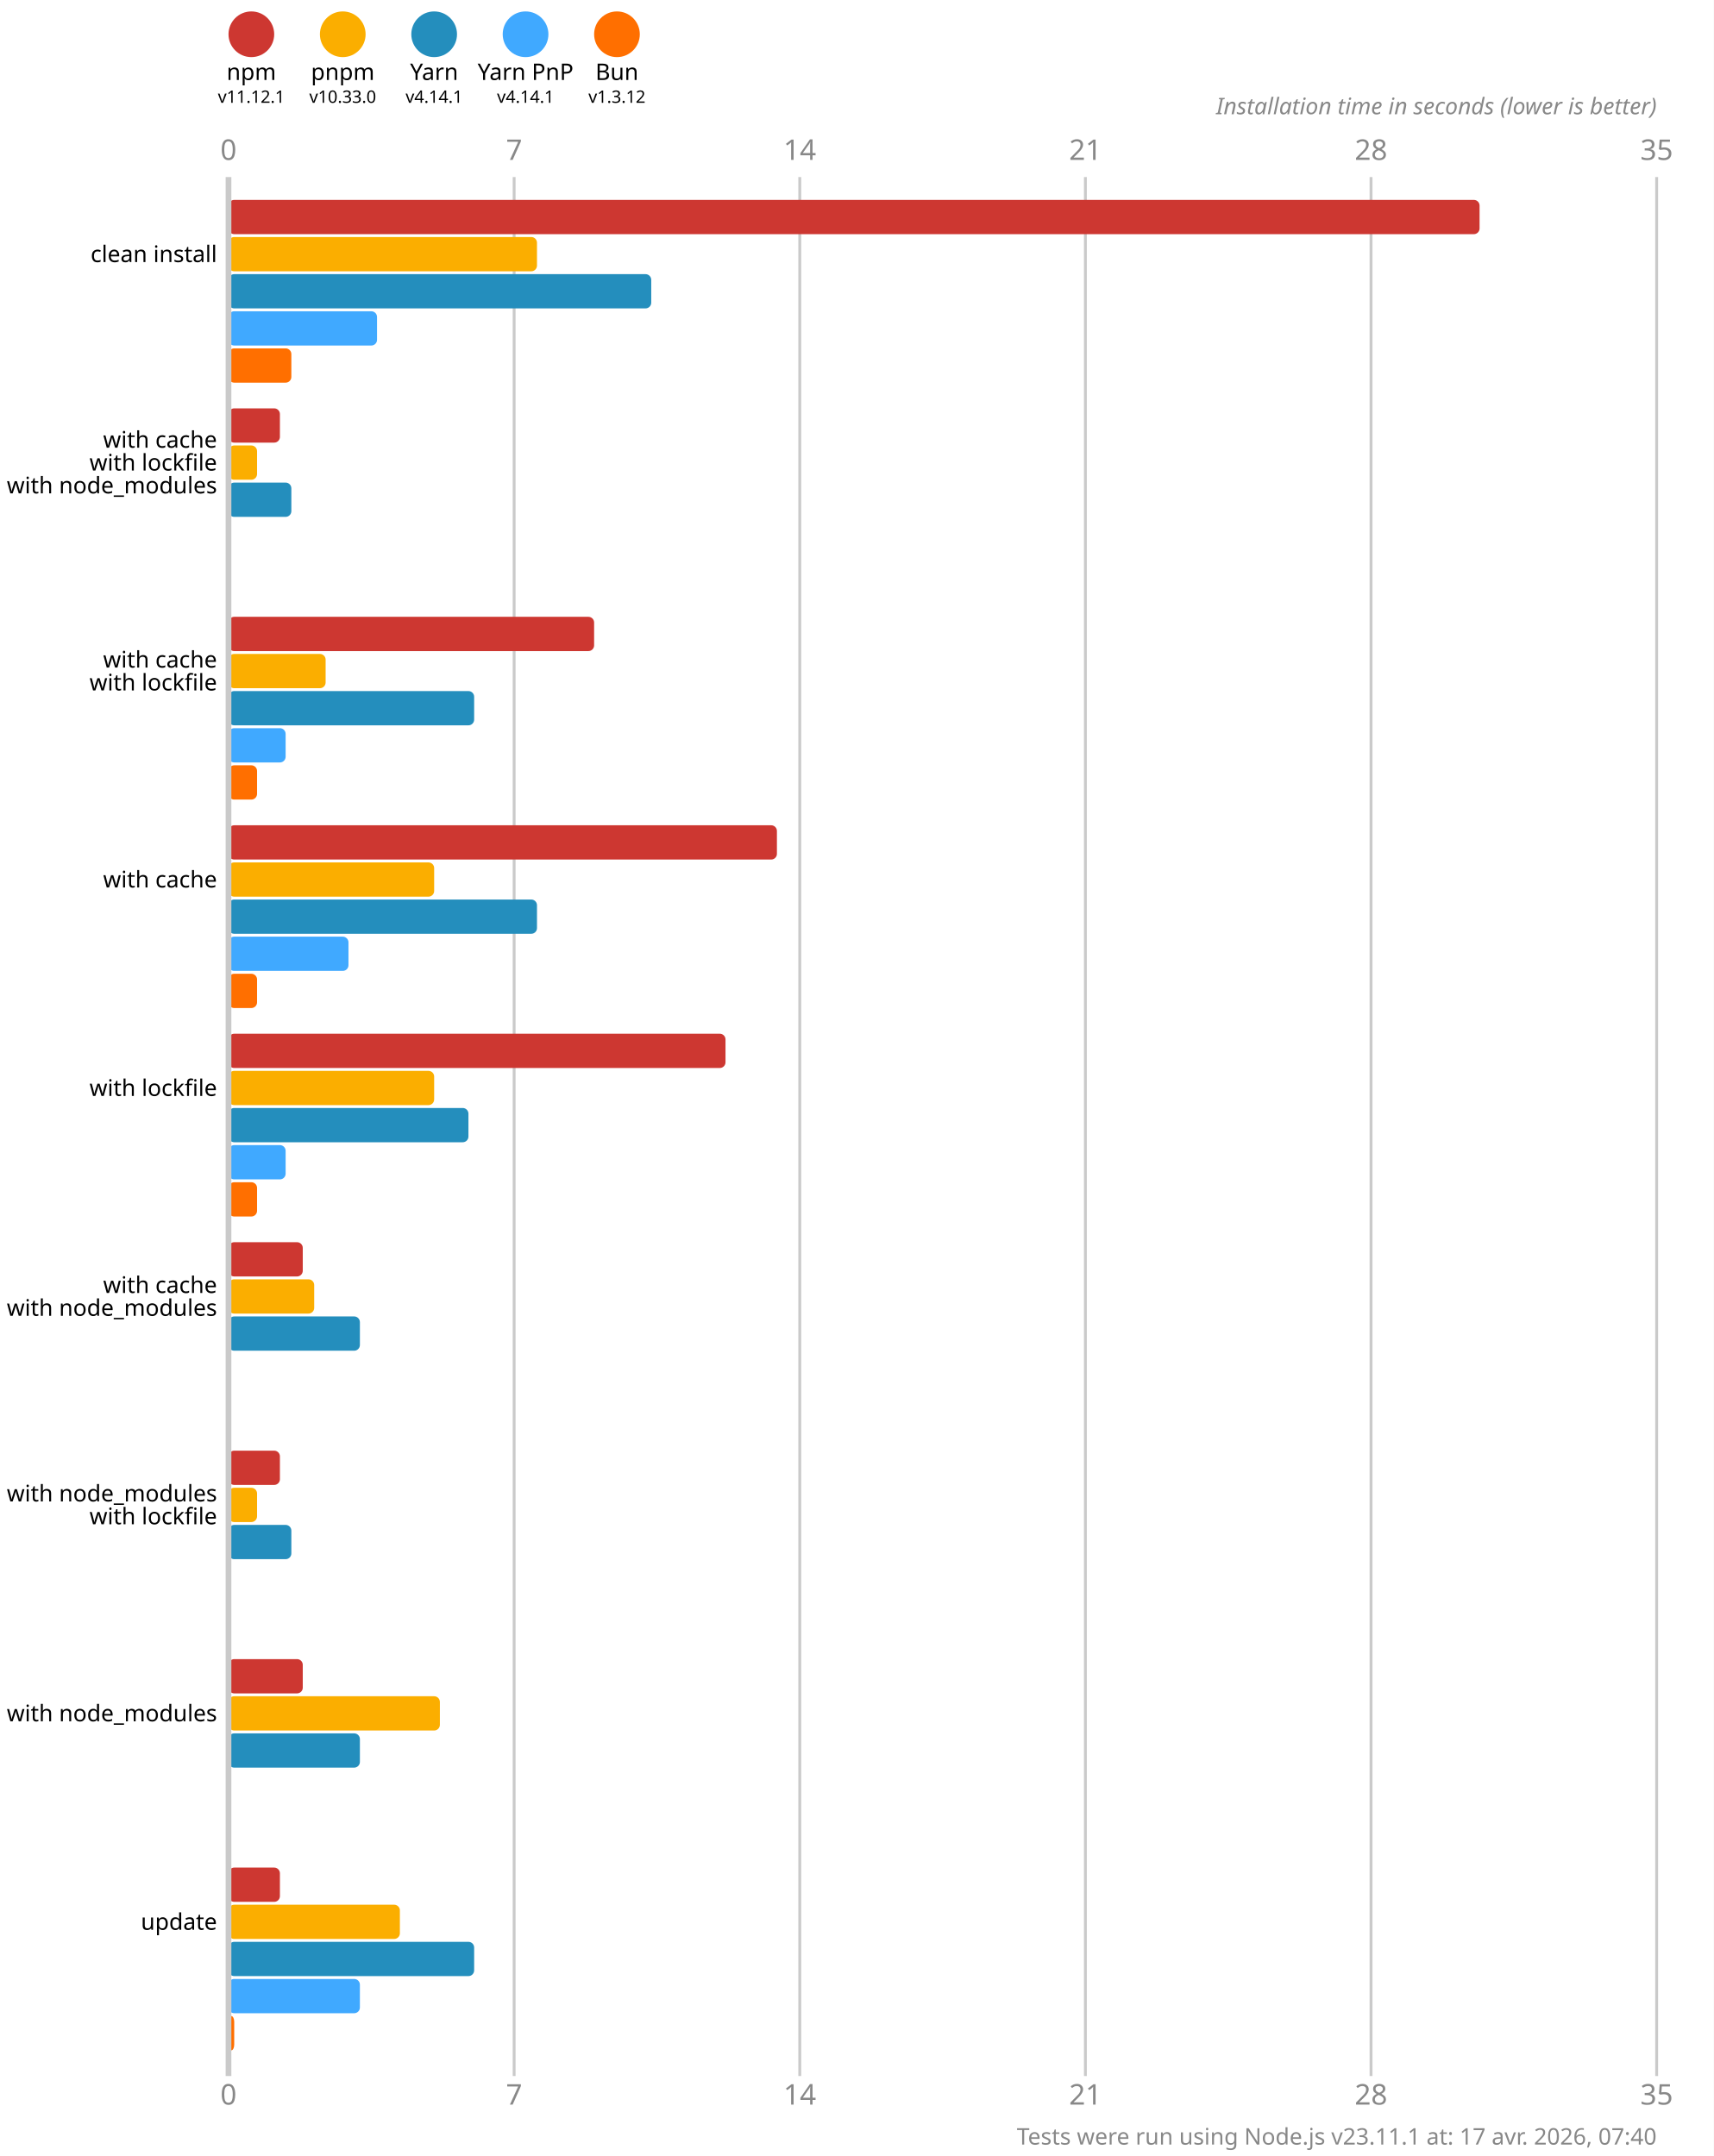
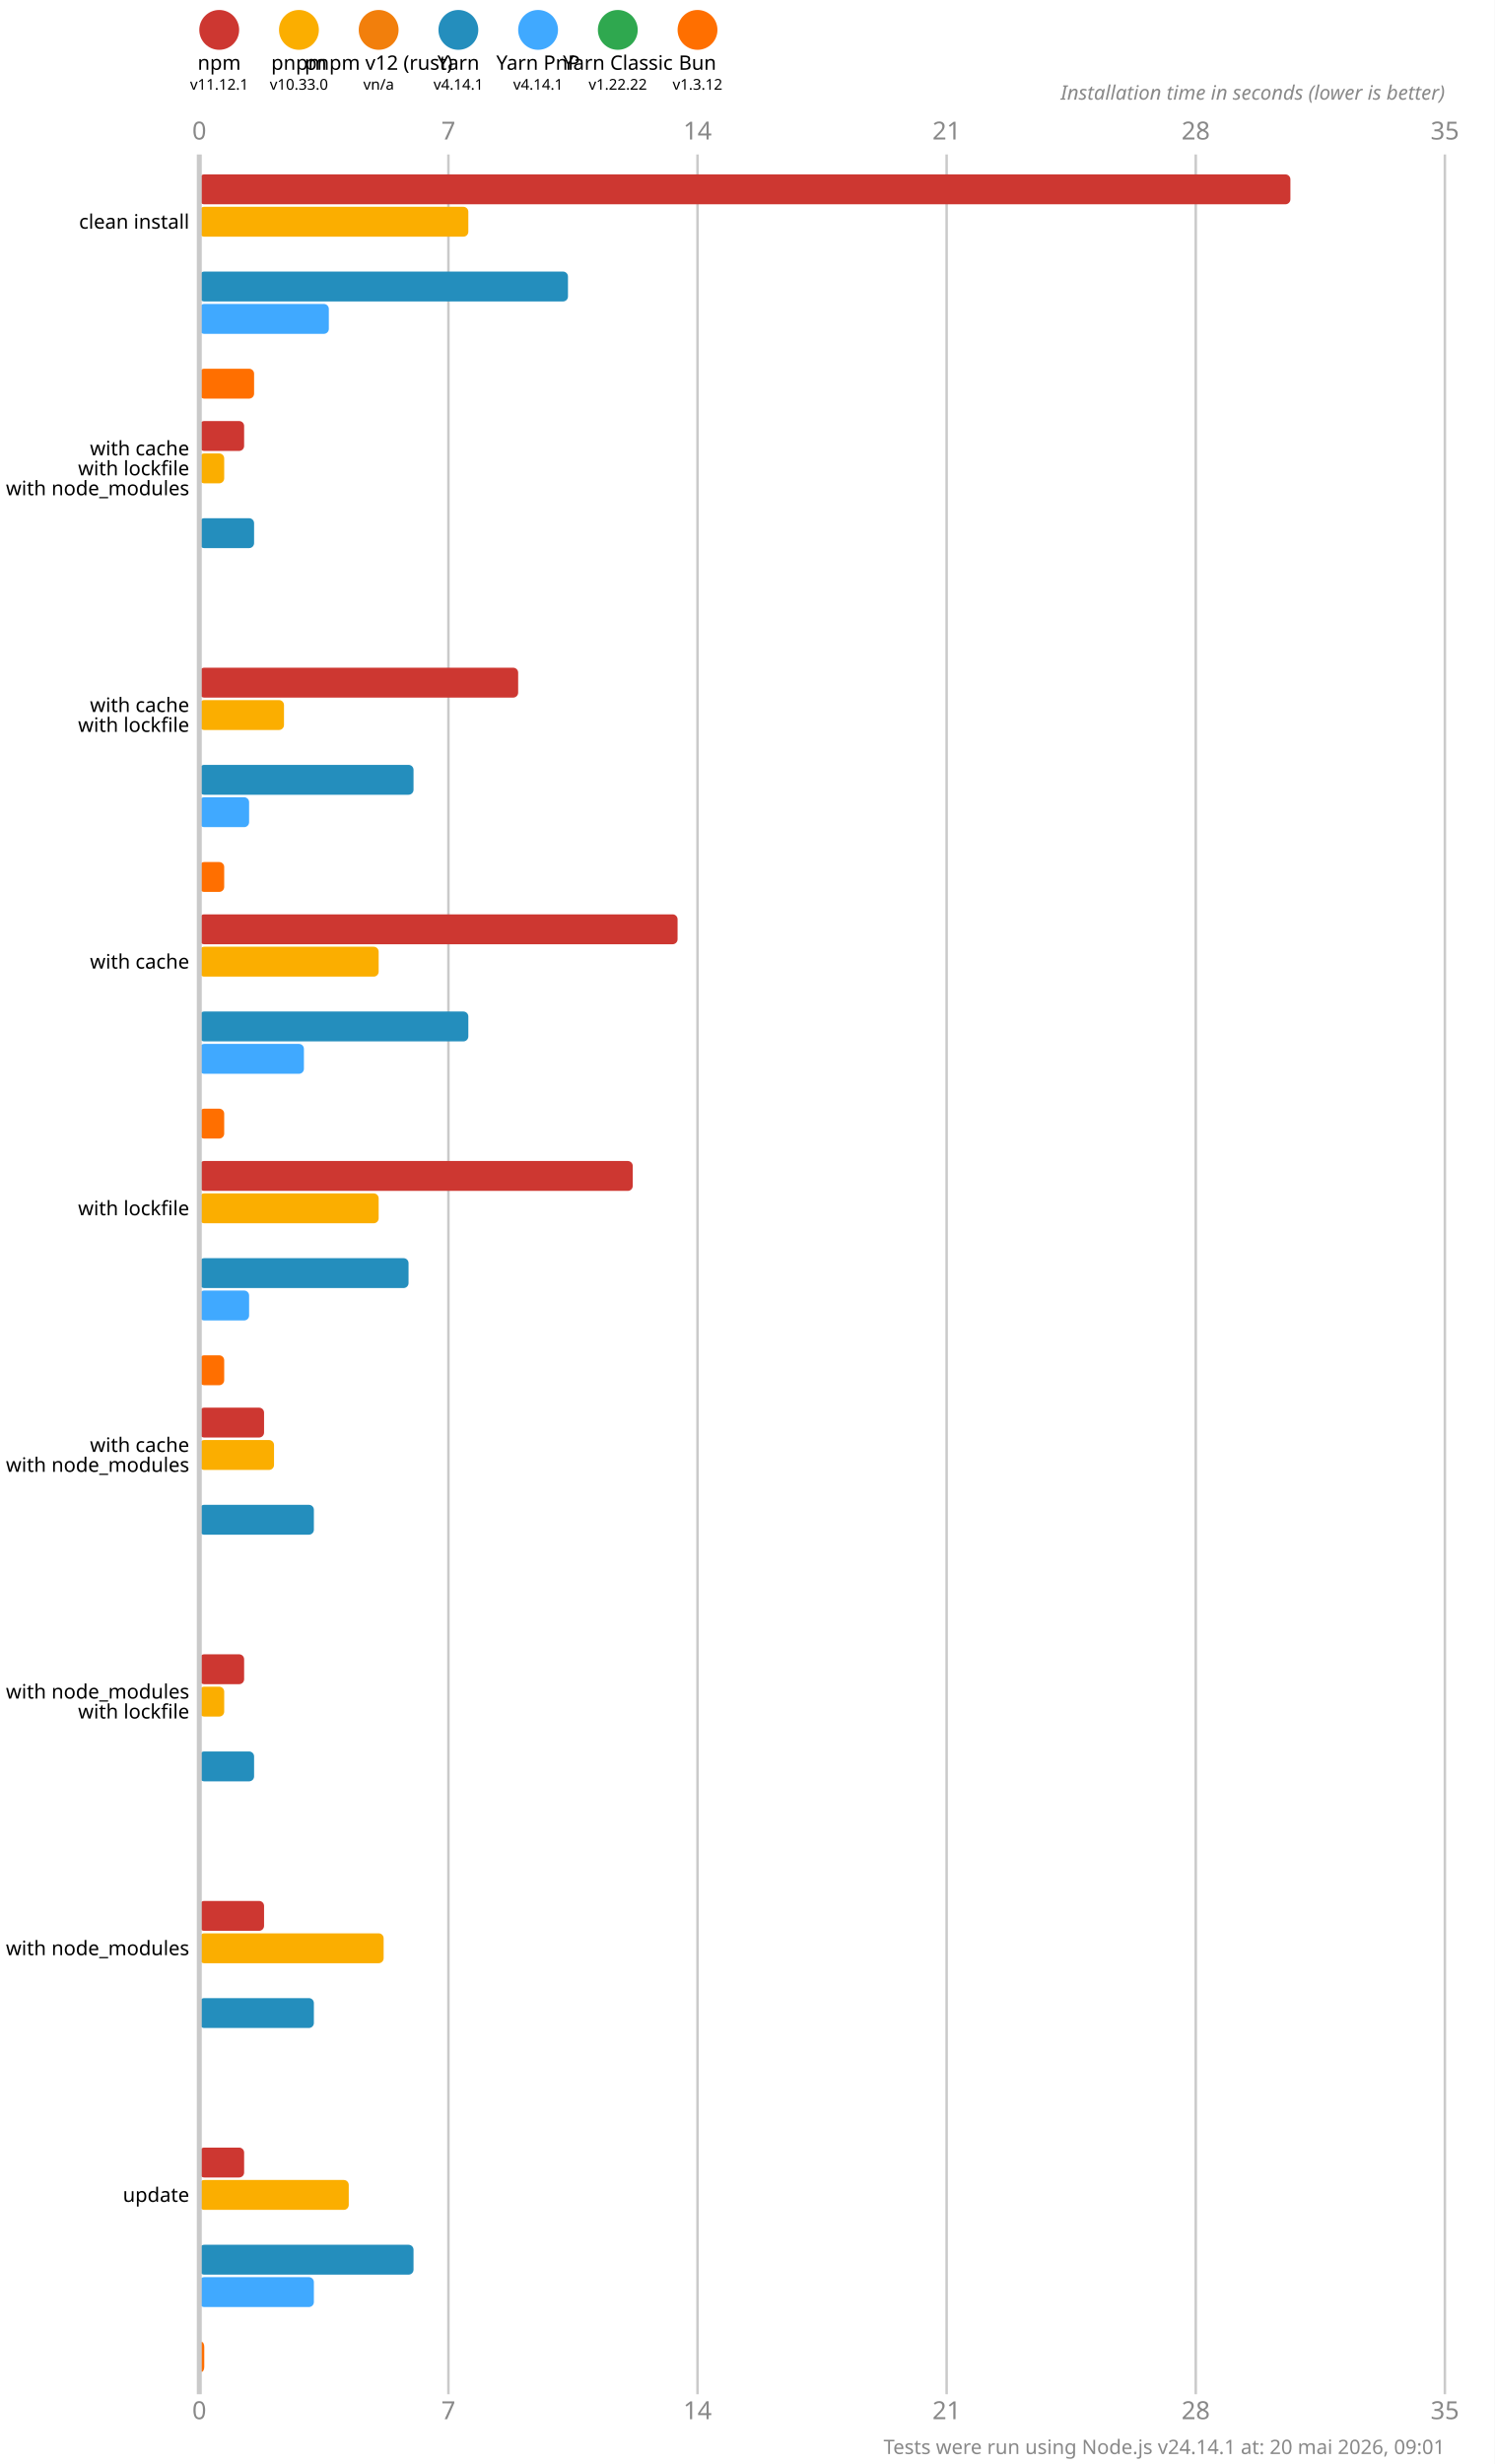
- <svg xmlns="http://www.w3.org/2000/svg" version="1.1" viewBox="0 0 300 377.5">
+ <svg xmlns="http://www.w3.org/2000/svg" version="1.1" viewBox="0 0 300 494.5">
  <style>
    .font { font-family: sans-serif; }
    .s3 { font-size: 3px; }
    .s4 { font-size: 4px; }
    .s5 { font-size: 5px; }
    .line { stroke: #cacaca; }
    .width { stroke-width: 0.5; }
    .text { fill: #888; }
  </style>
-   <rect x="0" y="0" width="300" height="377.5" fill="#fff" />
+   <rect x="0" y="0" width="300" height="494.5" fill="#fff" />
  <circle cx="44" cy="6" r="4" fill="#cd3731" />
  <text x="44" y="14" class="font s4" text-anchor="middle">npm</text>
  <text x="44" y="18" class="font s3" text-anchor="middle">v11.12.1</text>
  <circle cx="60" cy="6" r="4" fill="#fbae00" />
  <text x="60" y="14" class="font s4" text-anchor="middle">pnpm</text>
  <text x="60" y="18" class="font s3" text-anchor="middle">v10.33.0</text>
-   <circle cx="76" cy="6" r="4" fill="#248ebd" />
-   <text x="76" y="14" class="font s4" text-anchor="middle">Yarn</text>
-   <text x="76" y="18" class="font s3" text-anchor="middle">v4.14.1</text>
-   <circle cx="92" cy="6" r="4" fill="#40a9ff" />
-   <text x="92" y="14" class="font s4" text-anchor="middle">Yarn PnP</text>
+   <circle cx="76" cy="6" r="4" fill="#f27f0c" />
+   <text x="76" y="14" class="font s4" text-anchor="middle">pnpm v12 (rust)</text>
+   <text x="76" y="18" class="font s3" text-anchor="middle">vn/a</text>
+   <circle cx="92" cy="6" r="4" fill="#248ebd" />
+   <text x="92" y="14" class="font s4" text-anchor="middle">Yarn</text>
  <text x="92" y="18" class="font s3" text-anchor="middle">v4.14.1</text>
-   <circle cx="108" cy="6" r="4" fill="#ff6f00" />
-   <text x="108" y="14" class="font s4" text-anchor="middle">Bun</text>
-   <text x="108" y="18" class="font s3" text-anchor="middle">v1.3.12</text>
+   <circle cx="108" cy="6" r="4" fill="#40a9ff" />
+   <text x="108" y="14" class="font s4" text-anchor="middle">Yarn PnP</text>
+   <text x="108" y="18" class="font s3" text-anchor="middle">v4.14.1</text>
+   <circle cx="124" cy="6" r="4" fill="#2fa84f" />
+   <text x="124" y="14" class="font s4" text-anchor="middle">Yarn Classic</text>
+   <text x="124" y="18" class="font s3" text-anchor="middle">v1.22.22</text>
+   <circle cx="140" cy="6" r="4" fill="#ff6f00" />
+   <text x="140" y="14" class="font s4" text-anchor="middle">Bun</text>
+   <text x="140" y="18" class="font s3" text-anchor="middle">v1.3.12</text>
  <text x="40" y="28" class="font s5 text" text-anchor="middle">0</text>
-   <text x="40" y="368.5" class="font s5 text" text-anchor="middle">0</text>
-   <line x1="90" y1="31" x2="90" y2="363.5" class="line width" />
+   <text x="40" y="485.5" class="font s5 text" text-anchor="middle">0</text>
+   <line x1="90" y1="31" x2="90" y2="480.5" class="line width" />
  <text x="90" y="28" class="font s5 text" text-anchor="middle">7</text>
-   <text x="90" y="368.5" class="font s5 text" text-anchor="middle">7</text>
-   <line x1="140" y1="31" x2="140" y2="363.5" class="line width" />
+   <text x="90" y="485.5" class="font s5 text" text-anchor="middle">7</text>
+   <line x1="140" y1="31" x2="140" y2="480.5" class="line width" />
  <text x="140" y="28" class="font s5 text" text-anchor="middle">14</text>
-   <text x="140" y="368.5" class="font s5 text" text-anchor="middle">14</text>
-   <line x1="190" y1="31" x2="190" y2="363.5" class="line width" />
+   <text x="140" y="485.5" class="font s5 text" text-anchor="middle">14</text>
+   <line x1="190" y1="31" x2="190" y2="480.5" class="line width" />
  <text x="190" y="28" class="font s5 text" text-anchor="middle">21</text>
-   <text x="190" y="368.5" class="font s5 text" text-anchor="middle">21</text>
-   <line x1="240" y1="31" x2="240" y2="363.5" class="line width" />
+   <text x="190" y="485.5" class="font s5 text" text-anchor="middle">21</text>
+   <line x1="240" y1="31" x2="240" y2="480.5" class="line width" />
  <text x="240" y="28" class="font s5 text" text-anchor="middle">28</text>
-   <text x="240" y="368.5" class="font s5 text" text-anchor="middle">28</text>
-   <line x1="290" y1="31" x2="290" y2="363.5" class="line width" />
+   <text x="240" y="485.5" class="font s5 text" text-anchor="middle">28</text>
+   <line x1="290" y1="31" x2="290" y2="480.5" class="line width" />
  <text x="290" y="28" class="font s5 text" text-anchor="middle">35</text>
-   <text x="290" y="368.5" class="font s5 text" text-anchor="middle">35</text>
+   <text x="290" y="485.5" class="font s5 text" text-anchor="middle">35</text>
  <text x="290" y="20" class="font s4 text" font-style="italic" text-anchor="end">Installation time in seconds (lower is better)</text>
  <rect x="40" y="35" width="219" height="6" fill="#cd3731" rx="1" ry="1" />
  <rect x="40" y="41.5" width="54" height="6" fill="#fbae00" rx="1" ry="1" />
-   <rect x="40" y="48" width="74" height="6" fill="#248ebd" rx="1" ry="1" />
-   <rect x="40" y="54.5" width="26" height="6" fill="#40a9ff" rx="1" ry="1" />
-   <rect x="40" y="61" width="11" height="6" fill="#ff6f00" rx="1" ry="1" />
-   <rect x="40" y="71.5" width="9" height="6" fill="#cd3731" rx="1" ry="1" />
-   <rect x="40" y="78" width="5" height="6" fill="#fbae00" rx="1" ry="1" />
-   <rect x="40" y="84.5" width="11" height="6" fill="#248ebd" rx="1" ry="1" />
-   <rect x="40" y="91" width="0" height="6" fill="#40a9ff" rx="1" ry="1" />
-   <rect x="40" y="97.5" width="0" height="6" fill="#ff6f00" rx="1" ry="1" />
-   <rect x="40" y="108" width="64" height="6" fill="#cd3731" rx="1" ry="1" />
-   <rect x="40" y="114.5" width="17" height="6" fill="#fbae00" rx="1" ry="1" />
-   <rect x="40" y="121" width="43" height="6" fill="#248ebd" rx="1" ry="1" />
-   <rect x="40" y="127.5" width="10" height="6" fill="#40a9ff" rx="1" ry="1" />
-   <rect x="40" y="134" width="5" height="6" fill="#ff6f00" rx="1" ry="1" />
-   <rect x="40" y="144.5" width="96" height="6" fill="#cd3731" rx="1" ry="1" />
-   <rect x="40" y="151" width="36" height="6" fill="#fbae00" rx="1" ry="1" />
-   <rect x="40" y="157.5" width="54" height="6" fill="#248ebd" rx="1" ry="1" />
-   <rect x="40" y="164" width="21" height="6" fill="#40a9ff" rx="1" ry="1" />
-   <rect x="40" y="170.5" width="5" height="6" fill="#ff6f00" rx="1" ry="1" />
-   <rect x="40" y="181" width="87" height="6" fill="#cd3731" rx="1" ry="1" />
-   <rect x="40" y="187.5" width="36" height="6" fill="#fbae00" rx="1" ry="1" />
-   <rect x="40" y="194" width="42" height="6" fill="#248ebd" rx="1" ry="1" />
-   <rect x="40" y="200.5" width="10" height="6" fill="#40a9ff" rx="1" ry="1" />
-   <rect x="40" y="207" width="5" height="6" fill="#ff6f00" rx="1" ry="1" />
-   <rect x="40" y="217.5" width="13" height="6" fill="#cd3731" rx="1" ry="1" />
-   <rect x="40" y="224" width="15" height="6" fill="#fbae00" rx="1" ry="1" />
-   <rect x="40" y="230.5" width="23" height="6" fill="#248ebd" rx="1" ry="1" />
-   <rect x="40" y="237" width="0" height="6" fill="#40a9ff" rx="1" ry="1" />
-   <rect x="40" y="243.5" width="0" height="6" fill="#ff6f00" rx="1" ry="1" />
-   <rect x="40" y="254" width="9" height="6" fill="#cd3731" rx="1" ry="1" />
-   <rect x="40" y="260.5" width="5" height="6" fill="#fbae00" rx="1" ry="1" />
-   <rect x="40" y="267" width="11" height="6" fill="#248ebd" rx="1" ry="1" />
-   <rect x="40" y="273.5" width="0" height="6" fill="#40a9ff" rx="1" ry="1" />
-   <rect x="40" y="280" width="0" height="6" fill="#ff6f00" rx="1" ry="1" />
-   <rect x="40" y="290.5" width="13" height="6" fill="#cd3731" rx="1" ry="1" />
-   <rect x="40" y="297" width="37" height="6" fill="#fbae00" rx="1" ry="1" />
-   <rect x="40" y="303.5" width="23" height="6" fill="#248ebd" rx="1" ry="1" />
-   <rect x="40" y="310" width="0" height="6" fill="#40a9ff" rx="1" ry="1" />
-   <rect x="40" y="316.5" width="0" height="6" fill="#ff6f00" rx="1" ry="1" />
-   <rect x="40" y="327" width="9" height="6" fill="#cd3731" rx="1" ry="1" />
-   <rect x="40" y="333.5" width="30" height="6" fill="#fbae00" rx="1" ry="1" />
-   <rect x="40" y="340" width="43" height="6" fill="#248ebd" rx="1" ry="1" />
-   <rect x="40" y="346.5" width="23" height="6" fill="#40a9ff" rx="1" ry="1" />
-   <rect x="40" y="353" width="1" height="6" fill="#ff6f00" rx="1" ry="1" />
-   <line x1="40" y1="31" x2="40" y2="363.5" class="line" />
+   <rect x="40" y="48" width="0" height="6" fill="#f27f0c" rx="1" ry="1" />
+   <rect x="40" y="54.5" width="74" height="6" fill="#248ebd" rx="1" ry="1" />
+   <rect x="40" y="61" width="26" height="6" fill="#40a9ff" rx="1" ry="1" />
+   <rect x="40" y="67.5" width="0" height="6" fill="#2fa84f" rx="1" ry="1" />
+   <rect x="40" y="74" width="11" height="6" fill="#ff6f00" rx="1" ry="1" />
+   <rect x="40" y="84.5" width="9" height="6" fill="#cd3731" rx="1" ry="1" />
+   <rect x="40" y="91" width="5" height="6" fill="#fbae00" rx="1" ry="1" />
+   <rect x="40" y="97.5" width="0" height="6" fill="#f27f0c" rx="1" ry="1" />
+   <rect x="40" y="104" width="11" height="6" fill="#248ebd" rx="1" ry="1" />
+   <rect x="40" y="110.5" width="0" height="6" fill="#40a9ff" rx="1" ry="1" />
+   <rect x="40" y="117" width="0" height="6" fill="#2fa84f" rx="1" ry="1" />
+   <rect x="40" y="123.5" width="0" height="6" fill="#ff6f00" rx="1" ry="1" />
+   <rect x="40" y="134" width="64" height="6" fill="#cd3731" rx="1" ry="1" />
+   <rect x="40" y="140.5" width="17" height="6" fill="#fbae00" rx="1" ry="1" />
+   <rect x="40" y="147" width="0" height="6" fill="#f27f0c" rx="1" ry="1" />
+   <rect x="40" y="153.5" width="43" height="6" fill="#248ebd" rx="1" ry="1" />
+   <rect x="40" y="160" width="10" height="6" fill="#40a9ff" rx="1" ry="1" />
+   <rect x="40" y="166.5" width="0" height="6" fill="#2fa84f" rx="1" ry="1" />
+   <rect x="40" y="173" width="5" height="6" fill="#ff6f00" rx="1" ry="1" />
+   <rect x="40" y="183.5" width="96" height="6" fill="#cd3731" rx="1" ry="1" />
+   <rect x="40" y="190" width="36" height="6" fill="#fbae00" rx="1" ry="1" />
+   <rect x="40" y="196.5" width="0" height="6" fill="#f27f0c" rx="1" ry="1" />
+   <rect x="40" y="203" width="54" height="6" fill="#248ebd" rx="1" ry="1" />
+   <rect x="40" y="209.5" width="21" height="6" fill="#40a9ff" rx="1" ry="1" />
+   <rect x="40" y="216" width="0" height="6" fill="#2fa84f" rx="1" ry="1" />
+   <rect x="40" y="222.5" width="5" height="6" fill="#ff6f00" rx="1" ry="1" />
+   <rect x="40" y="233" width="87" height="6" fill="#cd3731" rx="1" ry="1" />
+   <rect x="40" y="239.5" width="36" height="6" fill="#fbae00" rx="1" ry="1" />
+   <rect x="40" y="246" width="0" height="6" fill="#f27f0c" rx="1" ry="1" />
+   <rect x="40" y="252.5" width="42" height="6" fill="#248ebd" rx="1" ry="1" />
+   <rect x="40" y="259" width="10" height="6" fill="#40a9ff" rx="1" ry="1" />
+   <rect x="40" y="265.5" width="0" height="6" fill="#2fa84f" rx="1" ry="1" />
+   <rect x="40" y="272" width="5" height="6" fill="#ff6f00" rx="1" ry="1" />
+   <rect x="40" y="282.5" width="13" height="6" fill="#cd3731" rx="1" ry="1" />
+   <rect x="40" y="289" width="15" height="6" fill="#fbae00" rx="1" ry="1" />
+   <rect x="40" y="295.5" width="0" height="6" fill="#f27f0c" rx="1" ry="1" />
+   <rect x="40" y="302" width="23" height="6" fill="#248ebd" rx="1" ry="1" />
+   <rect x="40" y="308.5" width="0" height="6" fill="#40a9ff" rx="1" ry="1" />
+   <rect x="40" y="315" width="0" height="6" fill="#2fa84f" rx="1" ry="1" />
+   <rect x="40" y="321.5" width="0" height="6" fill="#ff6f00" rx="1" ry="1" />
+   <rect x="40" y="332" width="9" height="6" fill="#cd3731" rx="1" ry="1" />
+   <rect x="40" y="338.5" width="5" height="6" fill="#fbae00" rx="1" ry="1" />
+   <rect x="40" y="345" width="0" height="6" fill="#f27f0c" rx="1" ry="1" />
+   <rect x="40" y="351.5" width="11" height="6" fill="#248ebd" rx="1" ry="1" />
+   <rect x="40" y="358" width="0" height="6" fill="#40a9ff" rx="1" ry="1" />
+   <rect x="40" y="364.5" width="0" height="6" fill="#2fa84f" rx="1" ry="1" />
+   <rect x="40" y="371" width="0" height="6" fill="#ff6f00" rx="1" ry="1" />
+   <rect x="40" y="381.5" width="13" height="6" fill="#cd3731" rx="1" ry="1" />
+   <rect x="40" y="388" width="37" height="6" fill="#fbae00" rx="1" ry="1" />
+   <rect x="40" y="394.5" width="0" height="6" fill="#f27f0c" rx="1" ry="1" />
+   <rect x="40" y="401" width="23" height="6" fill="#248ebd" rx="1" ry="1" />
+   <rect x="40" y="407.5" width="0" height="6" fill="#40a9ff" rx="1" ry="1" />
+   <rect x="40" y="414" width="0" height="6" fill="#2fa84f" rx="1" ry="1" />
+   <rect x="40" y="420.5" width="0" height="6" fill="#ff6f00" rx="1" ry="1" />
+   <rect x="40" y="431" width="9" height="6" fill="#cd3731" rx="1" ry="1" />
+   <rect x="40" y="437.5" width="30" height="6" fill="#fbae00" rx="1" ry="1" />
+   <rect x="40" y="444" width="0" height="6" fill="#f27f0c" rx="1" ry="1" />
+   <rect x="40" y="450.5" width="43" height="6" fill="#248ebd" rx="1" ry="1" />
+   <rect x="40" y="457" width="23" height="6" fill="#40a9ff" rx="1" ry="1" />
+   <rect x="40" y="463.5" width="0" height="6" fill="#2fa84f" rx="1" ry="1" />
+   <rect x="40" y="470" width="1" height="6" fill="#ff6f00" rx="1" ry="1" />
+   <line x1="40" y1="31" x2="40" y2="480.5" class="line" />
  <text x="38" y="44.5" class="font s4" dominant-baseline="middle" text-anchor="end">clean install</text>
-   <text x="38" y="77" class="font s4" dominant-baseline="middle" text-anchor="end">with cache</text>
-   <text x="38" y="81" class="font s4" dominant-baseline="middle" text-anchor="end">with lockfile</text>
-   <text x="38" y="85" class="font s4" dominant-baseline="middle" text-anchor="end">with node_modules</text>
-   <text x="38" y="115.5" class="font s4" dominant-baseline="middle" text-anchor="end">with cache</text>
-   <text x="38" y="119.5" class="font s4" dominant-baseline="middle" text-anchor="end">with lockfile</text>
-   <text x="38" y="154" class="font s4" dominant-baseline="middle" text-anchor="end">with cache</text>
-   <text x="38" y="190.5" class="font s4" dominant-baseline="middle" text-anchor="end">with lockfile</text>
-   <text x="38" y="225" class="font s4" dominant-baseline="middle" text-anchor="end">with cache</text>
-   <text x="38" y="229" class="font s4" dominant-baseline="middle" text-anchor="end">with node_modules</text>
-   <text x="38" y="261.5" class="font s4" dominant-baseline="middle" text-anchor="end">with node_modules</text>
-   <text x="38" y="265.5" class="font s4" dominant-baseline="middle" text-anchor="end">with lockfile</text>
-   <text x="38" y="300" class="font s4" dominant-baseline="middle" text-anchor="end">with node_modules</text>
-   <text x="38" y="336.5" class="font s4" dominant-baseline="middle" text-anchor="end">update</text>
-   <text x="290" y="375.5" class="font s4 text" text-anchor="end">Tests were run using Node.js v23.11.1 at: 17 avr. 2026, 07:40</text>
+   <text x="38" y="90" class="font s4" dominant-baseline="middle" text-anchor="end">with cache</text>
+   <text x="38" y="94" class="font s4" dominant-baseline="middle" text-anchor="end">with lockfile</text>
+   <text x="38" y="98" class="font s4" dominant-baseline="middle" text-anchor="end">with node_modules</text>
+   <text x="38" y="141.5" class="font s4" dominant-baseline="middle" text-anchor="end">with cache</text>
+   <text x="38" y="145.5" class="font s4" dominant-baseline="middle" text-anchor="end">with lockfile</text>
+   <text x="38" y="193" class="font s4" dominant-baseline="middle" text-anchor="end">with cache</text>
+   <text x="38" y="242.5" class="font s4" dominant-baseline="middle" text-anchor="end">with lockfile</text>
+   <text x="38" y="290" class="font s4" dominant-baseline="middle" text-anchor="end">with cache</text>
+   <text x="38" y="294" class="font s4" dominant-baseline="middle" text-anchor="end">with node_modules</text>
+   <text x="38" y="339.5" class="font s4" dominant-baseline="middle" text-anchor="end">with node_modules</text>
+   <text x="38" y="343.5" class="font s4" dominant-baseline="middle" text-anchor="end">with lockfile</text>
+   <text x="38" y="391" class="font s4" dominant-baseline="middle" text-anchor="end">with node_modules</text>
+   <text x="38" y="440.5" class="font s4" dominant-baseline="middle" text-anchor="end">update</text>
+   <text x="290" y="492.5" class="font s4 text" text-anchor="end">Tests were run using Node.js v24.14.1 at: 20 mai 2026, 09:01</text>
</svg>
